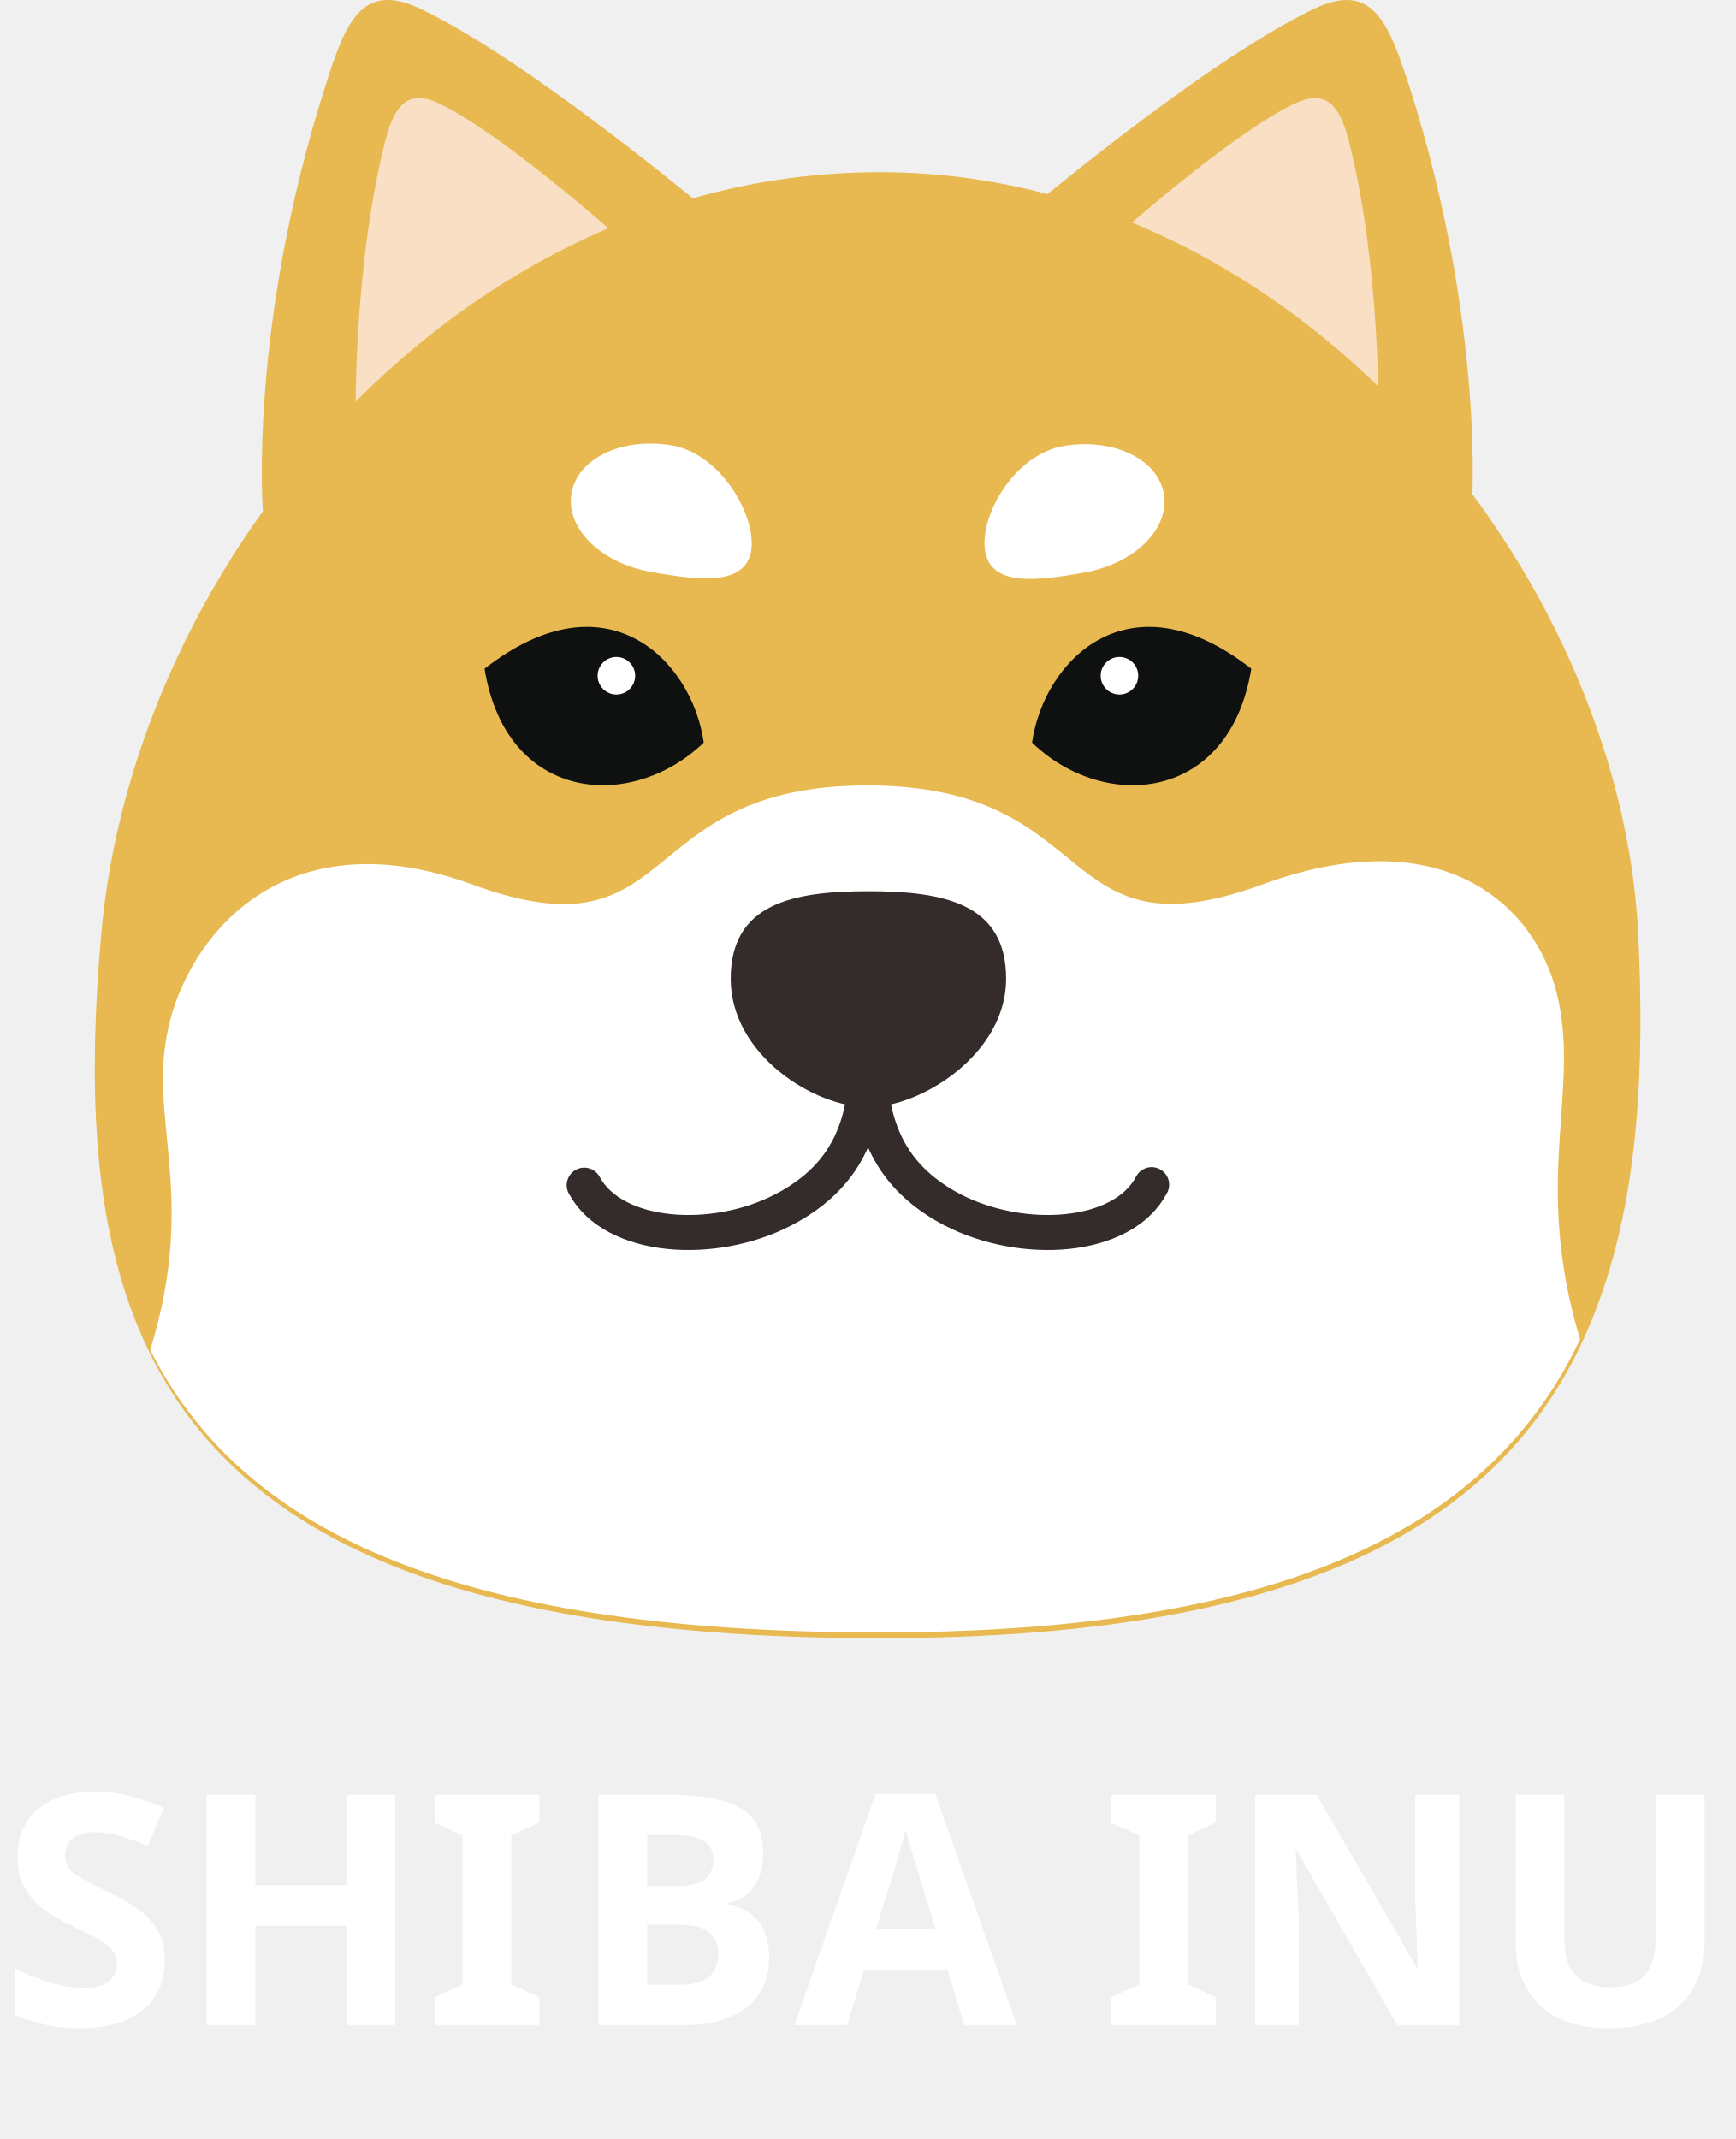
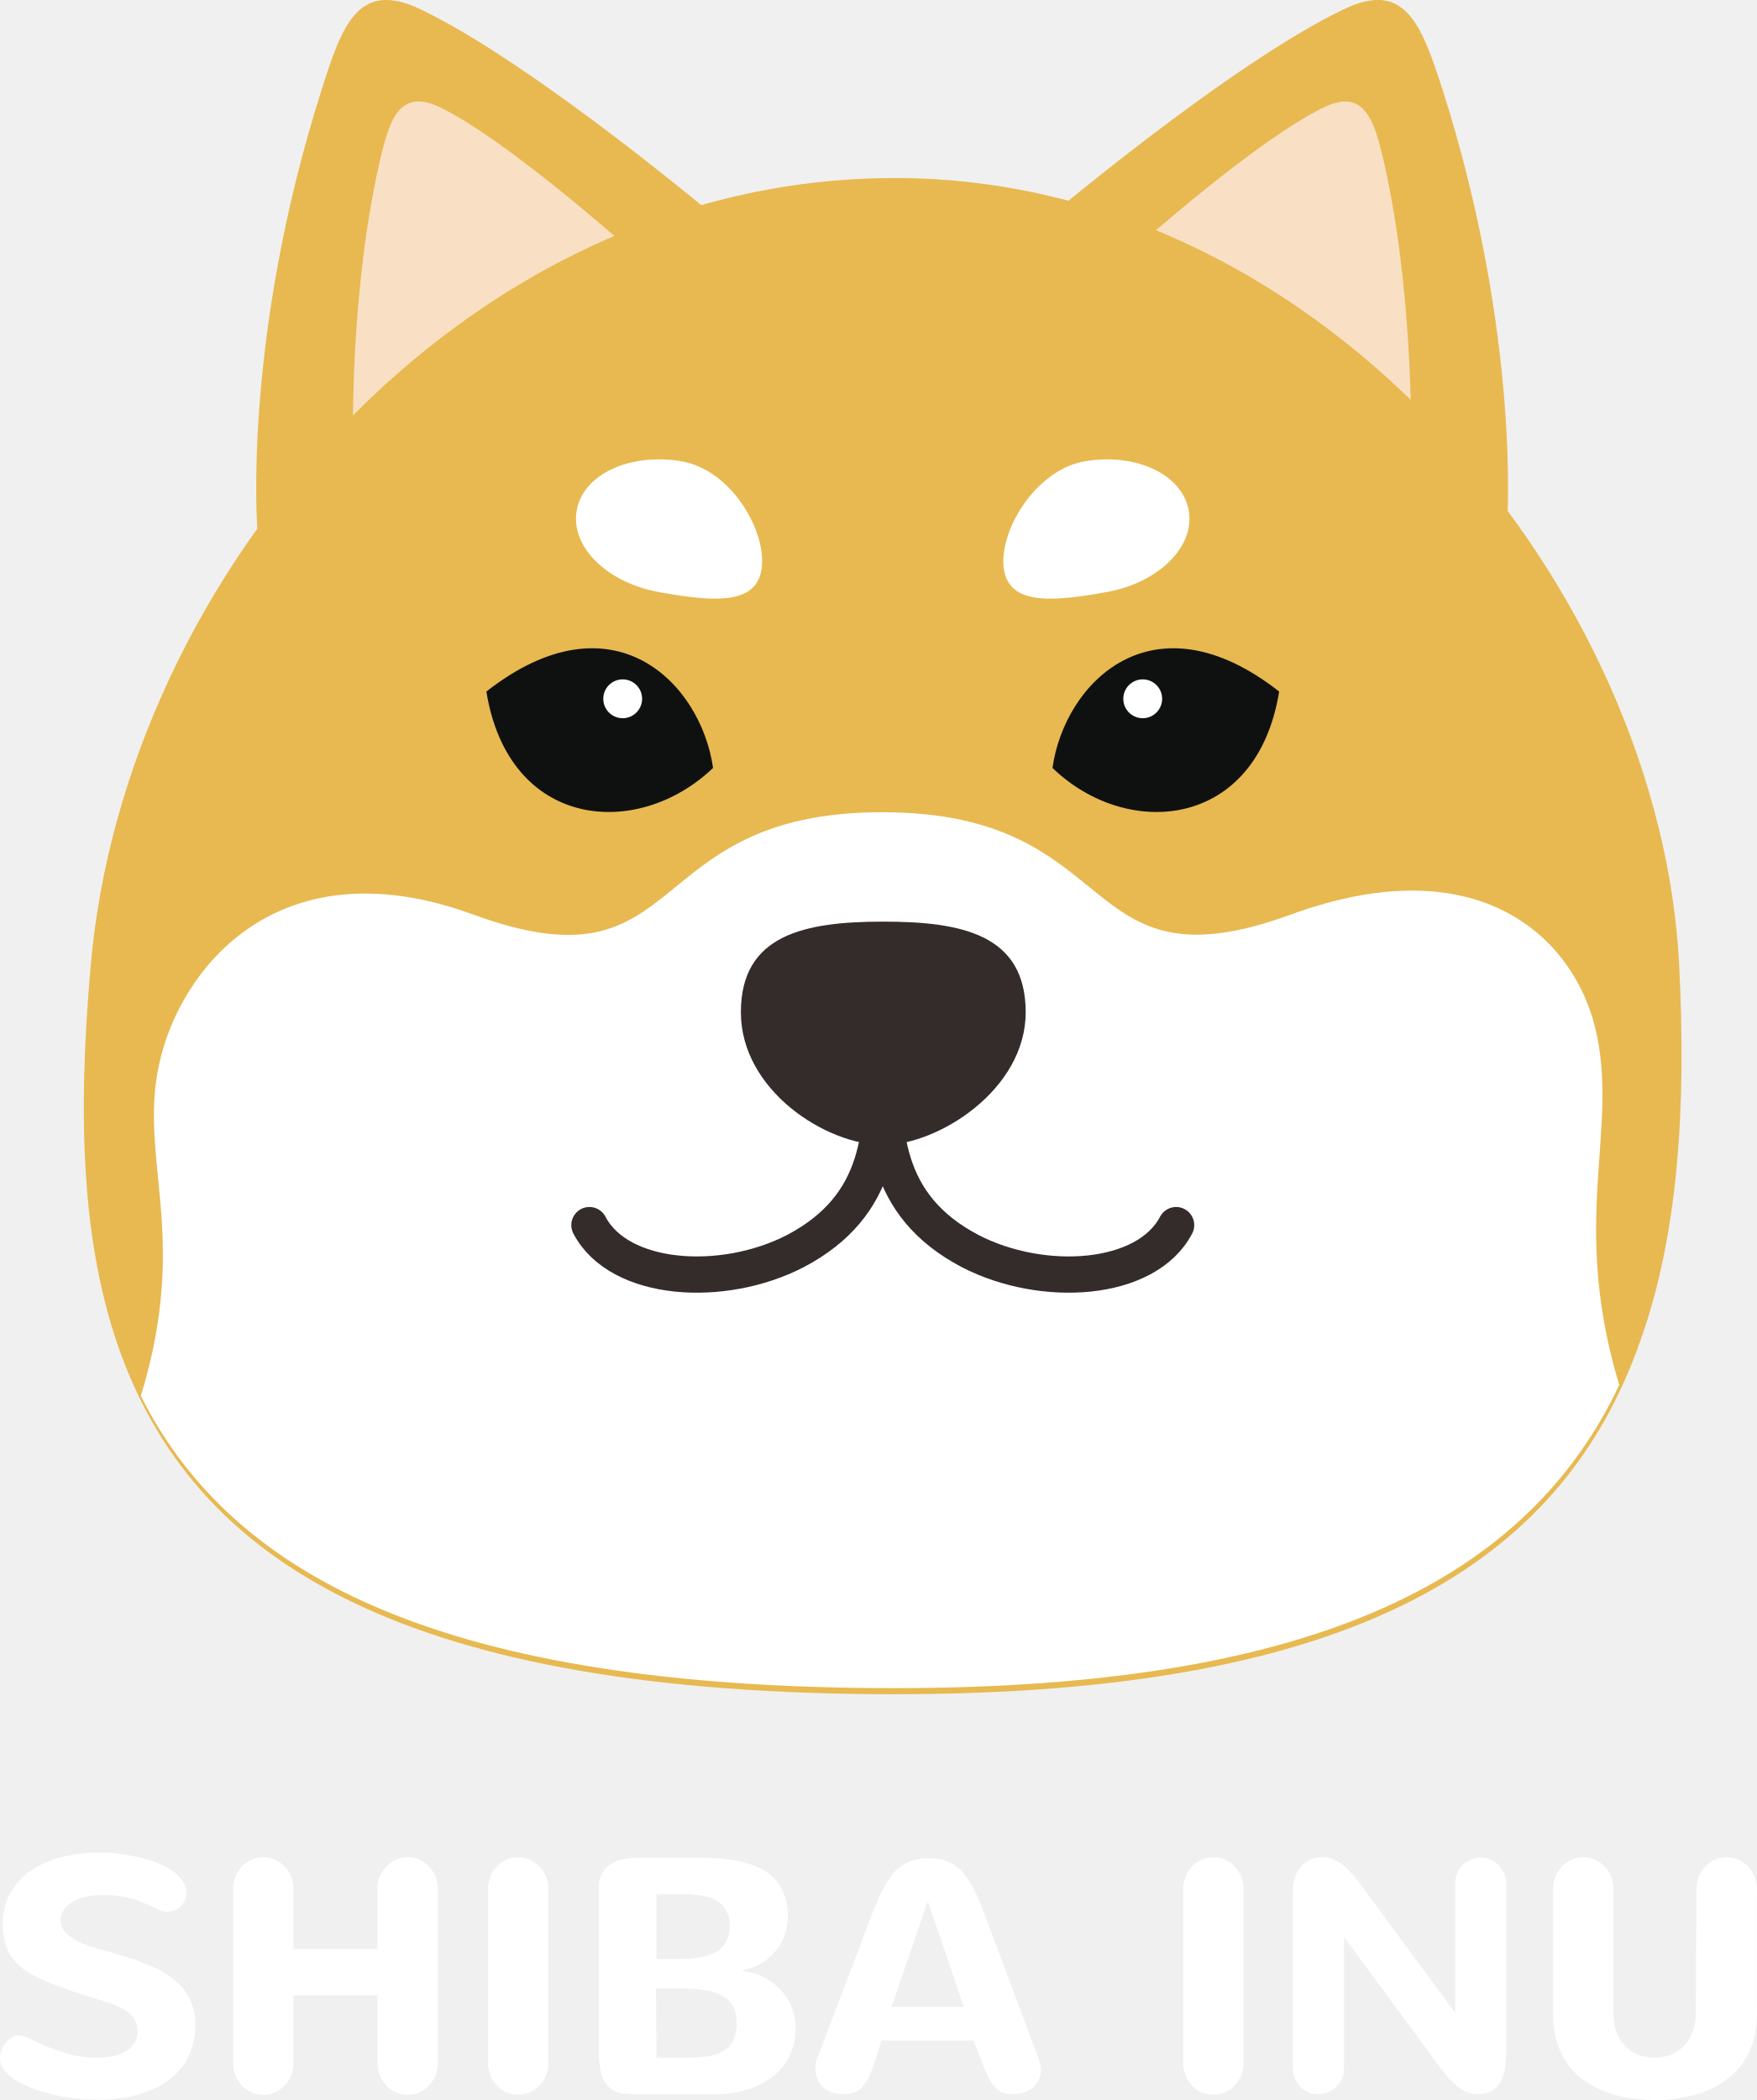
- <svg xmlns="http://www.w3.org/2000/svg" viewBox="0 0 138.64 170.84">
+ <svg xmlns="http://www.w3.org/2000/svg" viewBox="0 0 135.71 162.19">
  <defs>
-     <style>.cls-1{fill:#e8b951;}.cls-2{fill:#f9e0c4;}.cls-3{fill:#e7b950;}.cls-4,.cls-8{fill:#fff;}.cls-5{fill:#342c2b;}.cls-6{fill:none;stroke:#342c2b;stroke-linecap:round;stroke-linejoin:round;stroke-width:2.8px;}.cls-7{fill:#0f1110;}.cls-8{isolation:isolate;font-size:25.75px;font-family:Nunito-Bold, Nunito;font-weight:700;}.cls-9{letter-spacing:-0.02em;}</style>
+     <style>.cls-1{fill:#e8b951;}.cls-2{fill:#f9e0c4;}.cls-3{fill:#e7b950;}.cls-4{fill:#fff;}.cls-5{fill:#342c2b;}.cls-6{fill:none;stroke:#342c2b;stroke-linecap:round;stroke-linejoin:round;stroke-width:2.8px;}.cls-7{fill:#0f1110;}.cls-8{isolation:isolate;}</style>
  </defs>
  <g id="Layer_2" data-name="Layer 2">
    <g id="Icon">
-       <path class="cls-1" d="M112.54,6.82c6.18,19.34,5,34,5,34L81.59,17.22S96,5,104.9.73C109.63-1.56,110.9,1.81,112.54,6.82Z" />
-       <path class="cls-2" d="M107.85,11.74C110.34,21.94,110.1,34,110.1,34L89,19s9.32-8.33,14.47-10.76C106.21,7,107.15,8.79,107.85,11.74Z" />
-       <path class="cls-1" d="M26,6.82c-6.18,19.34-5,34-5,34L57,17.22S42.54,5,33.64.73C28.87-1.56,27.6,1.81,26,6.82Z" />
-       <path class="cls-2" d="M30.65,11.74C28.16,21.94,28.4,34,28.4,34L49.47,19S40.15,10.66,35,8.23C32.28,7,31.35,8.79,30.65,11.74Z" />
-       <path class="cls-3" d="M130.84,74.57c-1.4-28.65-27.11-60.82-60.58-60.82S10.7,44.51,8.08,74.67c-1,11.37-.7,21.53,2.43,30,6,16.24,22.34,26.17,59.75,26.17,35.67,0,51.59-10.16,57.59-27.3C130.75,95.41,131.4,85.62,130.84,74.57Z" />
-       <path class="cls-4" d="M78.68,44c.47,2.81,3.94,2.44,7.92,1.73s6.83-3.46,6.36-6.27-4.07-4.5-8-3.84S78.22,41.19,78.68,44Z" />
-       <path class="cls-4" d="M60,44C59.49,46.76,56,46.39,52,45.68s-6.83-3.46-6.36-6.27,4.07-4.5,8-3.84S60.42,41.19,60,44Z" />
-       <path class="cls-4" d="M124.33,79.3c-1.68-6.79-8.89-14-23.5-8.66C84,76.77,88.24,62.73,69.27,62.73s-14.7,14.09-31.55,7.91C23.11,65.3,15.52,74.2,13.6,81.45,11.54,89.23,15.94,95,12,107.81c7.07,14.1,23.65,22.57,58.2,22.57,32.87,0,49-8.61,56-23.41C122.32,94.1,126.3,87.17,124.33,79.3Z" />
-       <path class="cls-5" d="M58.36,78.18c0-6,4.92-7,11-7s11,1,11,7-6.79,10.25-11,10.25C65,88.43,58.36,84.22,58.36,78.18Z" />
-       <path class="cls-6" d="M69.32,81.45c0,5.86.05,11.62-6.74,15.17C57,99.53,49,99,46.66,94.66" />
-       <path class="cls-6" d="M69.32,81.45c0,5.86,0,11.62,6.74,15.17,5.62,2.91,13.63,2.39,15.92-2" />
-       <path class="cls-7" d="M82.43,59.31c.94-6.6,7.77-13.53,17.51-5.9C98.21,64.08,88.19,64.88,82.43,59.31Z" />
-       <circle class="cls-4" cx="89.41" cy="53.97" r="1.5" />
-       <path class="cls-7" d="M56.21,59.31c-.94-6.6-7.77-13.53-17.51-5.9C40.43,64.08,50.4,64.88,56.21,59.31Z" />
-       <circle class="cls-4" cx="49.23" cy="53.97" r="1.5" />
-       <text class="cls-8" transform="translate(0 161.74)">SHI<tspan class="cls-9" x="45.49" y="0">B</tspan>
-         <tspan x="63.45" y="0">A INU</tspan>
-       </text>
+       <path class="cls-1" d="M111.4,6.82c6.18,19.34,5,34,5,34L80.46,17.22S94.88,5,103.77.73C108.5-1.56,109.77,1.81,111.4,6.82Z" />
+       <path class="cls-2" d="M106.72,11.74C109.2,21.94,109,34,109,34L87.9,19s9.32-8.33,14.47-10.76C105.08,7,106,8.79,106.72,11.74Z" />
+       <path class="cls-1" d="M24.88,6.82c-6.18,19.34-5,34-5,34L55.83,17.22S41.41,5,32.51.73C27.73-1.56,26.47,1.81,24.88,6.82Z" />
+       <path class="cls-2" d="M29.51,11.74C27,21.94,27.27,34,27.27,34L48.34,19S39,10.66,33.87,8.23C31.15,7,30.22,8.79,29.51,11.74Z" />
+       <path class="cls-3" d="M129.71,74.57c-1.4-28.65-27.11-60.82-60.59-60.82S9.57,44.51,7,74.67C6,86,6.24,96.2,9.38,104.68c6,16.24,22.33,26.17,59.74,26.17,35.68,0,51.6-10.16,57.59-27.3C129.62,95.41,130.27,85.62,129.71,74.57Z" />
+       <path class="cls-4" d="M77.55,44c.47,2.81,3.94,2.44,7.92,1.73s6.83-3.46,6.36-6.27-4.07-4.5-8-3.84S77.08,41.19,77.55,44Z" />
+       <path class="cls-4" d="M58.82,44c-.46,2.81-3.93,2.44-7.91,1.73s-6.83-3.46-6.37-6.27,4.08-4.5,8.06-3.84S59.29,41.19,58.82,44Z" />
+       <path class="cls-4" d="M123.2,79.3c-1.68-6.79-8.89-14-23.5-8.66-16.81,6.13-12.6-7.91-31.56-7.91s-14.7,14.09-31.56,7.91C22,65.3,14.39,74.2,12.47,81.45c-2.06,7.78,2.34,13.54-1.59,26.36,7.07,14.1,23.64,22.57,58.2,22.57,32.87,0,49-8.61,56-23.41C121.19,94.1,125.17,87.17,123.2,79.3Z" />
+       <path class="cls-5" d="M57.23,78.18c0-6,4.92-7,11-7s11,1,11,7-6.78,10.25-11,10.25C63.83,88.43,57.23,84.22,57.23,78.18Z" />
+       <path class="cls-6" d="M68.19,81.45c0,5.86,0,11.62-6.74,15.17-5.62,2.91-13.63,2.39-15.92-2" />
+       <path class="cls-6" d="M68.19,81.45c0,5.86,0,11.62,6.74,15.17,5.62,2.91,13.63,2.39,15.92-2" />
+       <path class="cls-7" d="M81.3,59.31c.93-6.6,7.77-13.53,17.51-5.9C97.08,64.08,87.06,64.88,81.3,59.31Z" />
+       <circle class="cls-4" cx="88.27" cy="53.97" r="1.5" />
+       <path class="cls-7" d="M55.08,59.31c-.94-6.6-7.77-13.53-17.51-5.9C39.3,64.08,49.27,64.88,55.08,59.31Z" />
+       <circle class="cls-4" cx="48.1" cy="53.97" r="1.5" />
+       <g class="cls-8">
+         <path class="cls-4" d="M4.67,148.25a1.41,1.41,0,0,0,.4,1,3.47,3.47,0,0,0,1,.72,10.7,10.7,0,0,0,1.46.53l1.65.46a24.07,24.07,0,0,1,2.42.86,7.4,7.4,0,0,1,1.86,1.08,4.42,4.42,0,0,1,1.2,1.49,4.66,4.66,0,0,1,.42,2.07,5.23,5.23,0,0,1-.53,2.37,4.8,4.8,0,0,1-1.5,1.8,7.06,7.06,0,0,1-2.37,1.14,11.52,11.52,0,0,1-3.12.4,15.53,15.53,0,0,1-1.8-.11,16,16,0,0,1-1.75-.31,11.7,11.7,0,0,1-1.58-.49,6.85,6.85,0,0,1-1.3-.65,3.4,3.4,0,0,1-.87-.8A1.55,1.55,0,0,1,0,158.9a1.46,1.46,0,0,1,.13-.61,2.2,2.2,0,0,1,.34-.55,1.79,1.79,0,0,1,.47-.4,1,1,0,0,1,.51-.15,1.36,1.36,0,0,1,.44.08l.43.18.45.23a3.81,3.81,0,0,0,.5.23,15.15,15.15,0,0,0,1.95.7,8,8,0,0,0,2.26.32,5.84,5.84,0,0,0,1.21-.12,3.26,3.26,0,0,0,1-.37,1.91,1.91,0,0,0,.69-.63,1.92,1.92,0,0,0,.1-1.69,1.91,1.91,0,0,0-.42-.57,3.15,3.15,0,0,0-.61-.43c-.24-.12-.49-.22-.75-.32l-.56-.2-.32-.1-.32-.11-.66-.19-.36-.09L6.22,154,6,153.93l-.26-.09-1.18-.42a13.1,13.1,0,0,1-2-.87,5.14,5.14,0,0,1-1.34-1,3.69,3.69,0,0,1-.76-1.28,5.41,5.41,0,0,1-.24-1.68,4.91,4.91,0,0,1,.52-2.28,4.87,4.87,0,0,1,1.5-1.73,7.17,7.17,0,0,1,2.36-1.11,11.61,11.61,0,0,1,3.13-.39c.41,0,.87,0,1.37.08s1,.14,1.48.25a11.23,11.23,0,0,1,1.43.42,6.2,6.2,0,0,1,1.21.6,3.09,3.09,0,0,1,.85.79,1.64,1.64,0,0,1,.32,1,1.4,1.4,0,0,1-.12.58,1.6,1.6,0,0,1-.32.45,1.49,1.49,0,0,1-.47.29,1.36,1.36,0,0,1-.56.11,1.46,1.46,0,0,1-.69-.16c-.4-.2-.76-.38-1.1-.52a8.2,8.2,0,0,0-1-.35,7,7,0,0,0-1-.2,10.68,10.68,0,0,0-1.18-.06,6.75,6.75,0,0,0-1.19.1,4,4,0,0,0-1,.34,2.22,2.22,0,0,0-.74.6A1.39,1.39,0,0,0,4.67,148.25Z" />
+         <path class="cls-4" d="M29.15,145.93a2.58,2.58,0,0,1,.18-1,2.72,2.72,0,0,1,.51-.77,2.25,2.25,0,0,1,.73-.53,2.3,2.3,0,0,1,1.83,0,2.4,2.4,0,0,1,.74.53,2.49,2.49,0,0,1,.5.77,2.58,2.58,0,0,1,.18,1v13.36a2.49,2.49,0,0,1-.18,1,2.43,2.43,0,0,1-.5.78,2.4,2.4,0,0,1-.74.53,2.42,2.42,0,0,1-1.83,0,2.25,2.25,0,0,1-.73-.53,2.43,2.43,0,0,1-.5-.78,2.49,2.49,0,0,1-.18-1V154.1H22.67v5.19a2.49,2.49,0,0,1-.18,1,2.41,2.41,0,0,1-1.25,1.31,2.24,2.24,0,0,1-2.56-.53,2.58,2.58,0,0,1-.49-.78,2.49,2.49,0,0,1-.18-1V145.93a2.58,2.58,0,0,1,.18-1,2.66,2.66,0,0,1,.49-.77,2.26,2.26,0,0,1,2.56-.53,2.44,2.44,0,0,1,.75.53,2.49,2.49,0,0,1,.5.77,2.58,2.58,0,0,1,.18,1v4.59h6.48Z" />
+         <path class="cls-4" d="M42.36,159.29a2.49,2.49,0,0,1-.18,1,2.43,2.43,0,0,1-.5.78,2.33,2.33,0,0,1-.75.53,2.27,2.27,0,0,1-.91.18,2.31,2.31,0,0,1-.91-.18,2.14,2.14,0,0,1-.73-.53,2.43,2.43,0,0,1-.5-.78,2.49,2.49,0,0,1-.18-1V145.93a2.58,2.58,0,0,1,.18-1,2.49,2.49,0,0,1,.5-.77,2.14,2.14,0,0,1,.73-.53,2.32,2.32,0,0,1,.91-.19,2.28,2.28,0,0,1,.91.19,2.33,2.33,0,0,1,.75.53,2.49,2.49,0,0,1,.5.77,2.58,2.58,0,0,1,.18,1Z" />
+         <path class="cls-4" d="M46.27,145.7a1.94,1.94,0,0,1,.88-1.7,3.08,3.08,0,0,1,.92-.39,5,5,0,0,1,1.12-.12h3.9l1.76,0a14.73,14.73,0,0,1,1.77.17,9.39,9.39,0,0,1,1.64.43,4.28,4.28,0,0,1,1.34.79,3.61,3.61,0,0,1,.92,1.29,4.75,4.75,0,0,1,.34,1.88,4.24,4.24,0,0,1-.25,1.42,4.15,4.15,0,0,1-.72,1.24,4.4,4.4,0,0,1-1.11.94,4,4,0,0,1-1.42.52v.05a5.69,5.69,0,0,1,1.71.52,4.62,4.62,0,0,1,1.28,1,4,4,0,0,1,.82,1.34,4.32,4.32,0,0,1,.29,1.62,4.7,4.7,0,0,1-.38,1.87,4.47,4.47,0,0,1-1.15,1.61,5.93,5.93,0,0,1-2,1.14,8.38,8.38,0,0,1-2.85.43H49.19a5.91,5.91,0,0,1-1.26-.11,1.84,1.84,0,0,1-.91-.46,2.17,2.17,0,0,1-.56-1,5.88,5.88,0,0,1-.19-1.68Zm4.44.6v5h1.8a9.26,9.26,0,0,0,1.54-.12,3.58,3.58,0,0,0,1.22-.4,2.09,2.09,0,0,0,.8-.79,2.5,2.5,0,0,0,.29-1.26,2.39,2.39,0,0,0-.29-1.24,1.93,1.93,0,0,0-.77-.73,3.32,3.32,0,0,0-1.14-.36,10.21,10.21,0,0,0-1.39-.1Zm0,12.63H52.8a13.23,13.23,0,0,0,1.77-.1,3.45,3.45,0,0,0,1.28-.4,2,2,0,0,0,.78-.84,3.1,3.1,0,0,0,.27-1.39,2.53,2.53,0,0,0-.3-1.3,2.19,2.19,0,0,0-.86-.79,3.85,3.85,0,0,0-1.33-.41,11.5,11.5,0,0,0-1.74-.12h-2Z" />
+         <path class="cls-4" d="M79.83,157.94l.19.47c.07.16.13.32.19.49a3.32,3.32,0,0,1,.14.49,1.64,1.64,0,0,1,.06.42,1.94,1.94,0,0,1-.17.82,1.85,1.85,0,0,1-.46.61,2.18,2.18,0,0,1-.67.37,2.45,2.45,0,0,1-.81.13,2.32,2.32,0,0,1-.84-.13,1.71,1.71,0,0,1-.63-.44,3,3,0,0,1-.51-.79c-.16-.32-.32-.72-.5-1.19l-.6-1.59H68.1l-.52,1.59a10.56,10.56,0,0,1-.45,1.21,3.09,3.09,0,0,1-.52.79,1.73,1.73,0,0,1-.65.42,2.45,2.45,0,0,1-.85.13,2.37,2.37,0,0,1-.81-.13,2.23,2.23,0,0,1-.68-.37,1.83,1.83,0,0,1-.45-.61,1.8,1.8,0,0,1-.17-.82,1.6,1.6,0,0,1,0-.42c0-.16.09-.32.15-.49s.12-.33.19-.49.13-.32.18-.47L67,148.79c.31-.85.62-1.61.91-2.27a8.54,8.54,0,0,1,.95-1.66,3.52,3.52,0,0,1,1.2-1,3.65,3.65,0,0,1,1.65-.34,4,4,0,0,1,1.55.27,3,3,0,0,1,1.16.89,7.39,7.39,0,0,1,1,1.64c.31.68.65,1.51,1,2.5Zm-8.2-11L68.87,155h5.58l-2.75-8.09Z" />
+         <path class="cls-4" d="M96.06,159.29a2.49,2.49,0,0,1-.18,1,2.43,2.43,0,0,1-.5.78,2.29,2.29,0,0,1-.74.53,2.31,2.31,0,0,1-.91.18,2.36,2.36,0,0,1-.92-.18,2.25,2.25,0,0,1-.73-.53,2.43,2.43,0,0,1-.5-.78,2.49,2.49,0,0,1-.18-1V145.93a2.58,2.58,0,0,1,.18-1,2.49,2.49,0,0,1,.5-.77,2.25,2.25,0,0,1,.73-.53,2.37,2.37,0,0,1,.92-.19,2.32,2.32,0,0,1,.91.19,2.29,2.29,0,0,1,.74.53,2.49,2.49,0,0,1,.5.77,2.58,2.58,0,0,1,.18,1Z" />
+         <path class="cls-4" d="M103.82,159.77a1.92,1.92,0,0,1-.15.77,2.13,2.13,0,0,1-.43.63,2.31,2.31,0,0,1-.63.42,2.08,2.08,0,0,1-1.55,0,2.26,2.26,0,0,1-.62-.42,2.08,2.08,0,0,1-.41-.63,1.92,1.92,0,0,1-.15-.77V146a3,3,0,0,1,.18-1.09,2.34,2.34,0,0,1,.49-.81,2,2,0,0,1,.72-.5,2.39,2.39,0,0,1,.89-.17,2.18,2.18,0,0,1,.79.16,3.9,3.9,0,0,1,.74.42,4.92,4.92,0,0,1,.67.63,7.94,7.94,0,0,1,.63.76l7.42,10.06V145.45a2,2,0,0,1,.57-1.4,2.12,2.12,0,0,1,.62-.42,2,2,0,0,1,1.55,0,2.26,2.26,0,0,1,.62.42,2.31,2.31,0,0,1,.42.63,1.93,1.93,0,0,1,.16.77v12.8a11.45,11.45,0,0,1-.08,1.33,3.35,3.35,0,0,1-.31,1.11,2,2,0,0,1-.68.77,2.13,2.13,0,0,1-1.17.28,2,2,0,0,1-.76-.15,2.9,2.9,0,0,1-.72-.41,5.47,5.47,0,0,1-.67-.62c-.22-.24-.43-.5-.64-.78l-7.5-10.18Z" />
+         <path class="cls-4" d="M131.05,145.93a2.58,2.58,0,0,1,.18-1,2.49,2.49,0,0,1,.5-.77,2.14,2.14,0,0,1,.73-.53,2.32,2.32,0,0,1,.91-.19,2.28,2.28,0,0,1,.91.19,2.44,2.44,0,0,1,.75.53,2.49,2.49,0,0,1,.5.77,2.58,2.58,0,0,1,.18,1v9.63a6.76,6.76,0,0,1-.58,2.9,5.7,5.7,0,0,1-1.64,2.06,7.12,7.12,0,0,1-2.49,1.25,11.36,11.36,0,0,1-3.17.42,11.58,11.58,0,0,1-3.14-.41,7.26,7.26,0,0,1-2.49-1.23,5.54,5.54,0,0,1-1.64-2.06,6.84,6.84,0,0,1-.59-2.93v-9.63a2.58,2.58,0,0,1,.18-1,2.49,2.49,0,0,1,.5-.77,2.25,2.25,0,0,1,.73-.53,2.3,2.3,0,0,1,1.83,0,2.4,2.4,0,0,1,.74.53,2.49,2.49,0,0,1,.5.77,2.58,2.58,0,0,1,.18,1l0,9.55a4,4,0,0,0,.27,1.56,3.12,3.12,0,0,0,.73,1.07,2.84,2.84,0,0,0,1,.62,3.64,3.64,0,0,0,1.17.2,3.6,3.6,0,0,0,1.17-.2,3,3,0,0,0,1-.62,3.12,3.12,0,0,0,.73-1.07,3.84,3.84,0,0,0,.29-1.56Z" />
+       </g>
    </g>
  </g>
</svg>
